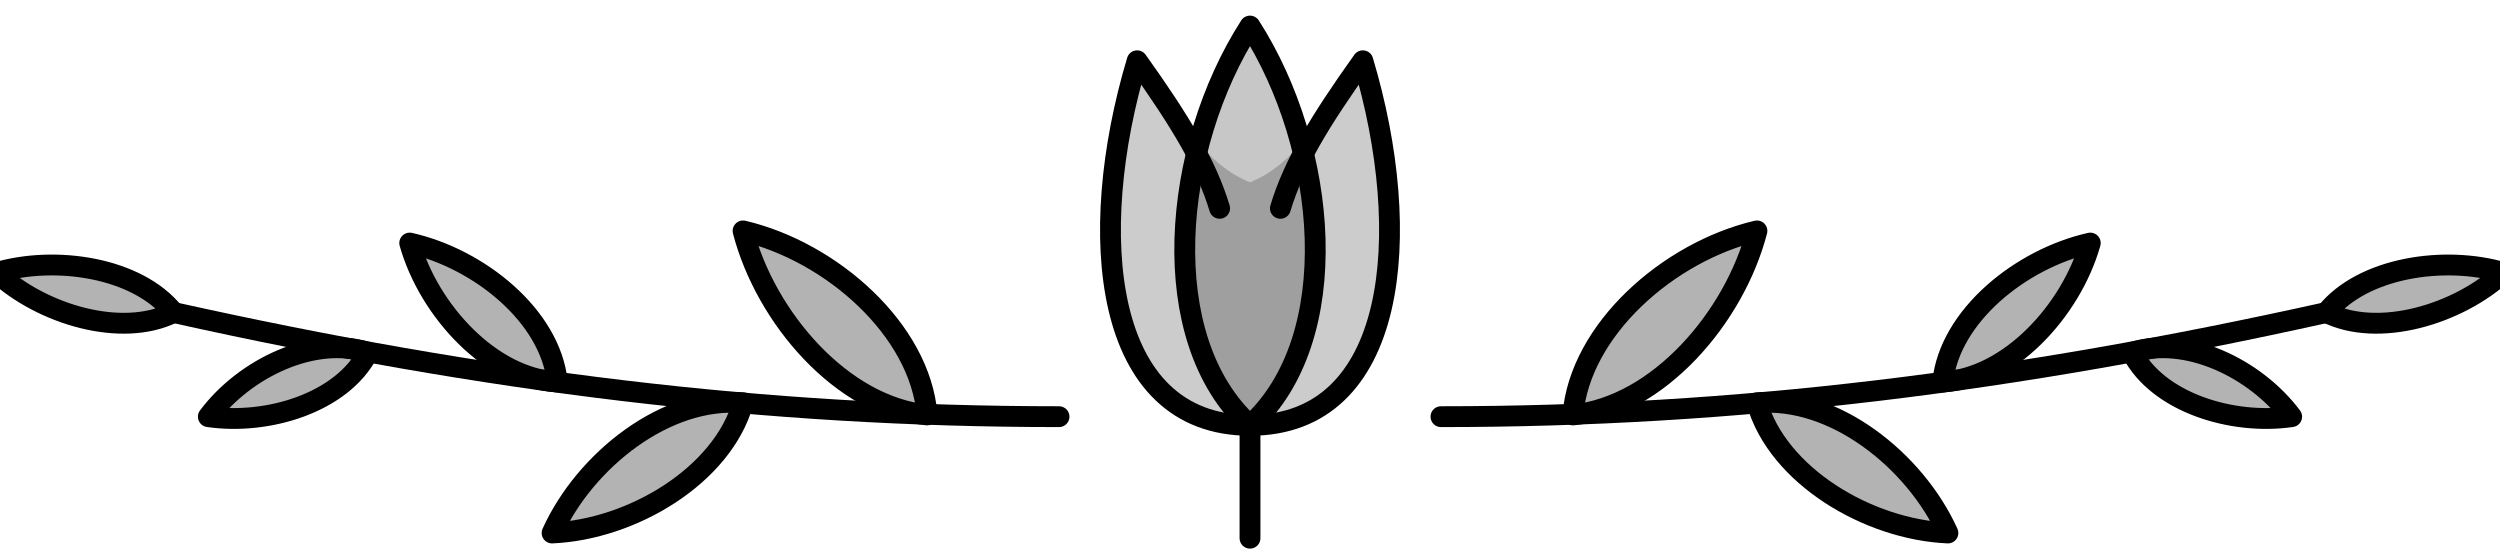
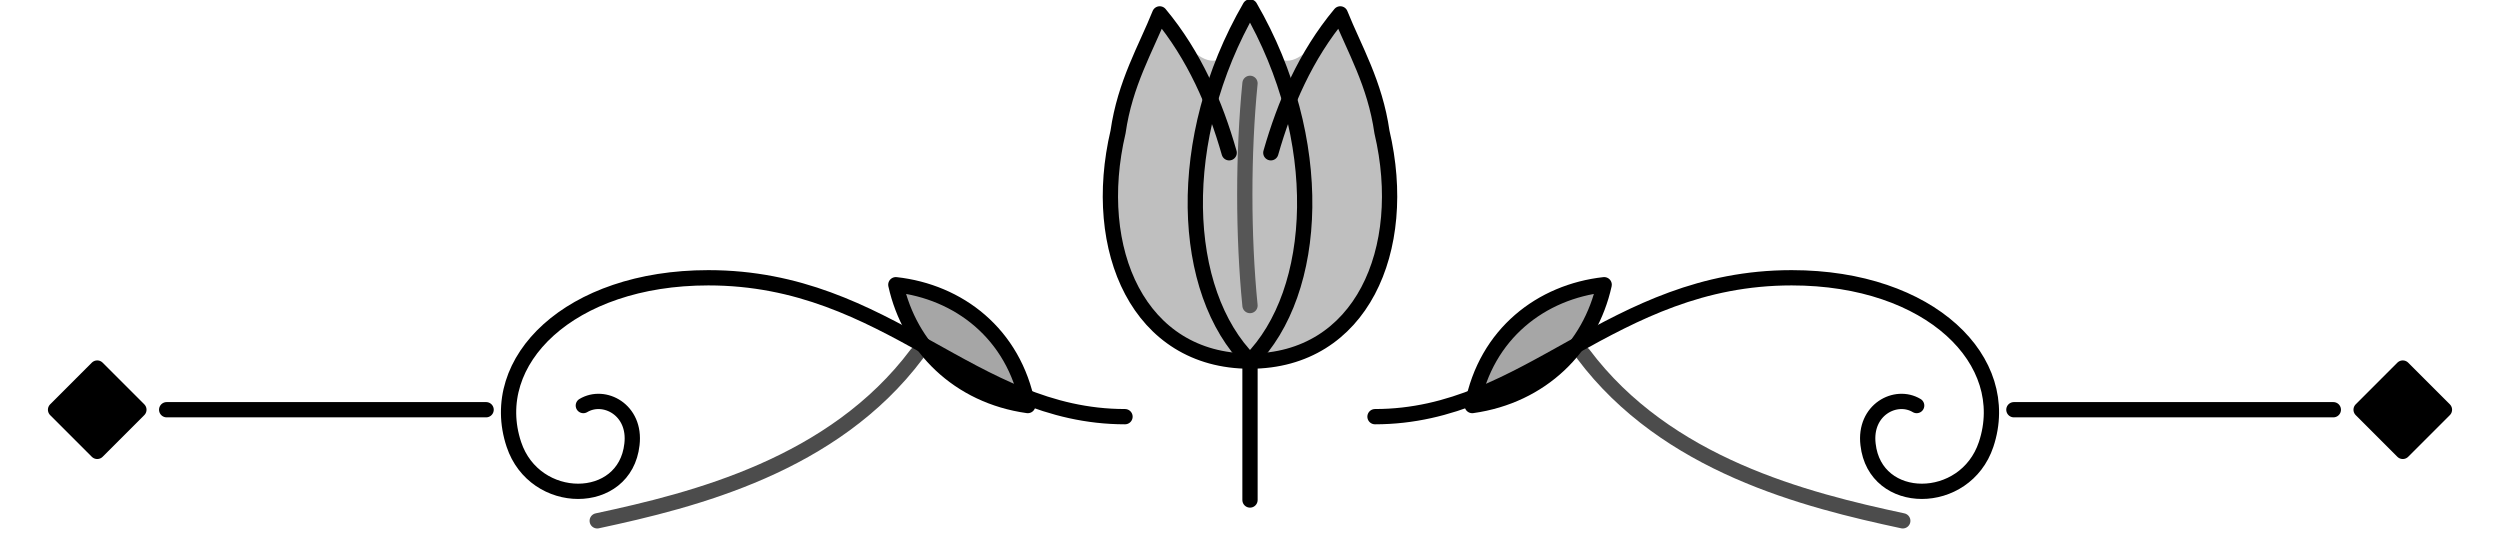
- <svg xmlns="http://www.w3.org/2000/svg" viewBox="0 0 144 32">
-   <g fill="none" stroke="#000" stroke-width="1.2" stroke-linecap="round" stroke-linejoin="round" transform="translate(72 0)">
-     <g transform="translate(0 13.5) rotate(0) scale(0.5)" stroke-width="2.4">
-       <path d="M0,22C-17,22 -19,0 -13,-20C-8,-13 -5,-8 0,-6C5,-8 8,-13 13,-20C19,0 17,22 0,22Z" fill="#000" fill-opacity=".2" stroke="none" />
-       <path d="M0,22C-17,22 -19,0 -13,-20C-8,-13 -5,-8 -3.5,-3M0,22C17,22 19,0 13,-20C8,-13 5,-8 3.5,-3" />
-       <path d="M0,22C-11,12 -9,-10 0,-24C9,-10 11,12 0,22Z" fill="#000" fill-opacity=".22" />
+ <svg xmlns="http://www.w3.org/2000/svg" width="180" height="40" viewBox="0 0 180 40">
+   <g transform="translate(90 0)">
+     <g fill="#000" fill-opacity=".25">
+       <path transform="translate(0 26) rotate(0) scale(0.5) translate(0 -24)" d="M0,24C-16,24 -23,8 -19,-9C-18,-16 -15,-21 -13,-26C-8,-20 -4,-14 0,-27C4,-14 8,-20 13,-26C15,-21 18,-16 19,-9C23,8 16,24 0,24Z" />
    </g>
-     <path d="M0,24.5V31" />
-     <g>
-       <path d="M11,24C28,24 44,22 62,18" />
-       <path fill="#000" fill-opacity=".3" d="M18.6,23.9C19,19 24.1,14.5 29.2,13.3C27.9,18.3 23.5,23.4 18.6,23.9ZM29.2,23.2C33.6,22.8 38.3,26.5 40.2,30.7C35.6,30.5 30.4,27.4 29.2,23.2ZM39.9,22C40.3,18.2 44.4,14.9 48.4,14C47.3,17.9 43.7,21.8 39.9,22ZM50.8,20.3C53.9,19.3 57.9,21.2 60,24C56.6,24.5 52.3,23.2 50.8,20.3ZM62,18C64.1,15.4 68.8,14.7 72.2,15.7C69.6,18.1 65,19.5 62,18Z" />
-     </g>
-     <g transform="scale(-1 1)">
-       <path d="M11,24C28,24 44,22 62,18" />
-       <path fill="#000" fill-opacity=".3" d="M18.6,23.9C19,19 24.1,14.5 29.2,13.3C27.9,18.3 23.5,23.4 18.6,23.9ZM29.2,23.2C33.6,22.8 38.3,26.5 40.2,30.7C35.6,30.5 30.4,27.4 29.2,23.2ZM39.9,22C40.3,18.2 44.4,14.9 48.4,14C47.3,17.9 43.7,21.8 39.9,22ZM50.8,20.3C53.9,19.3 57.9,21.2 60,24C56.6,24.5 52.3,23.2 50.8,20.3ZM62,18C64.1,15.4 68.8,14.7 72.2,15.7C69.6,18.1 65,19.5 62,18Z" />
+     <g fill="none" stroke="#000" stroke-linecap="round" stroke-linejoin="round" stroke-width="1.1">
+       <g transform="translate(0 26) rotate(0) scale(0.5) translate(0 -24)">
+         <path vector-effect="non-scaling-stroke" d="M0,24C-16,24 -23,8 -19,-9C-18,-16 -15,-21 -13,-26C-8,-20 -5,-13 -3,-6" />
+         <path vector-effect="non-scaling-stroke" d="M0,24C16,24 23,8 19,-9C18,-16 15,-21 13,-26C8,-20 5,-13 3,-6" />
+         <path vector-effect="non-scaling-stroke" d="M0,24C-10,14 -11,-8 0,-27C11,-8 10,14 0,24Z" />
+         <path vector-effect="non-scaling-stroke" d="M0,16C-1,6 -1,-6 0,-16" stroke-opacity=".55" />
+       </g>
+       <path d="M0,26V36" />
+       <path d="M9,30C20,30 26,20 39,20C49,20 55,26 53,32C51.500,36.500 45,36.500 44.500,32C44.200,29.500 46.500,28.300 48,29.200" />
+       <path d="M24,25.500C30,33.500 40,36 47,37.500" stroke-opacity=".7" />
+       <path d="M55,29.500H78" />
+       <path d="M80,29.500l3,-3l3,3l-3,3z" fill="#000" />
+       <path d="M16,29.200C17,24 21,21 25.500,20.500C24.500,25 21,28.500 16,29.200Z" fill="#000" fill-opacity=".35" />
+       <g transform="scale(-1 1)">
+         <path d="M9,30C20,30 26,20 39,20C49,20 55,26 53,32C51.500,36.500 45,36.500 44.500,32C44.200,29.500 46.500,28.300 48,29.200" />
+         <path d="M24,25.500C30,33.500 40,36 47,37.500" stroke-opacity=".7" />
+         <path d="M55,29.500H78" />
+         <path d="M80,29.500l3,-3l3,3l-3,3z" fill="#000" />
+         <path d="M16,29.200C17,24 21,21 25.500,20.500C24.500,25 21,28.500 16,29.200Z" fill="#000" fill-opacity=".35" />
+       </g>
    </g>
  </g>
</svg>
